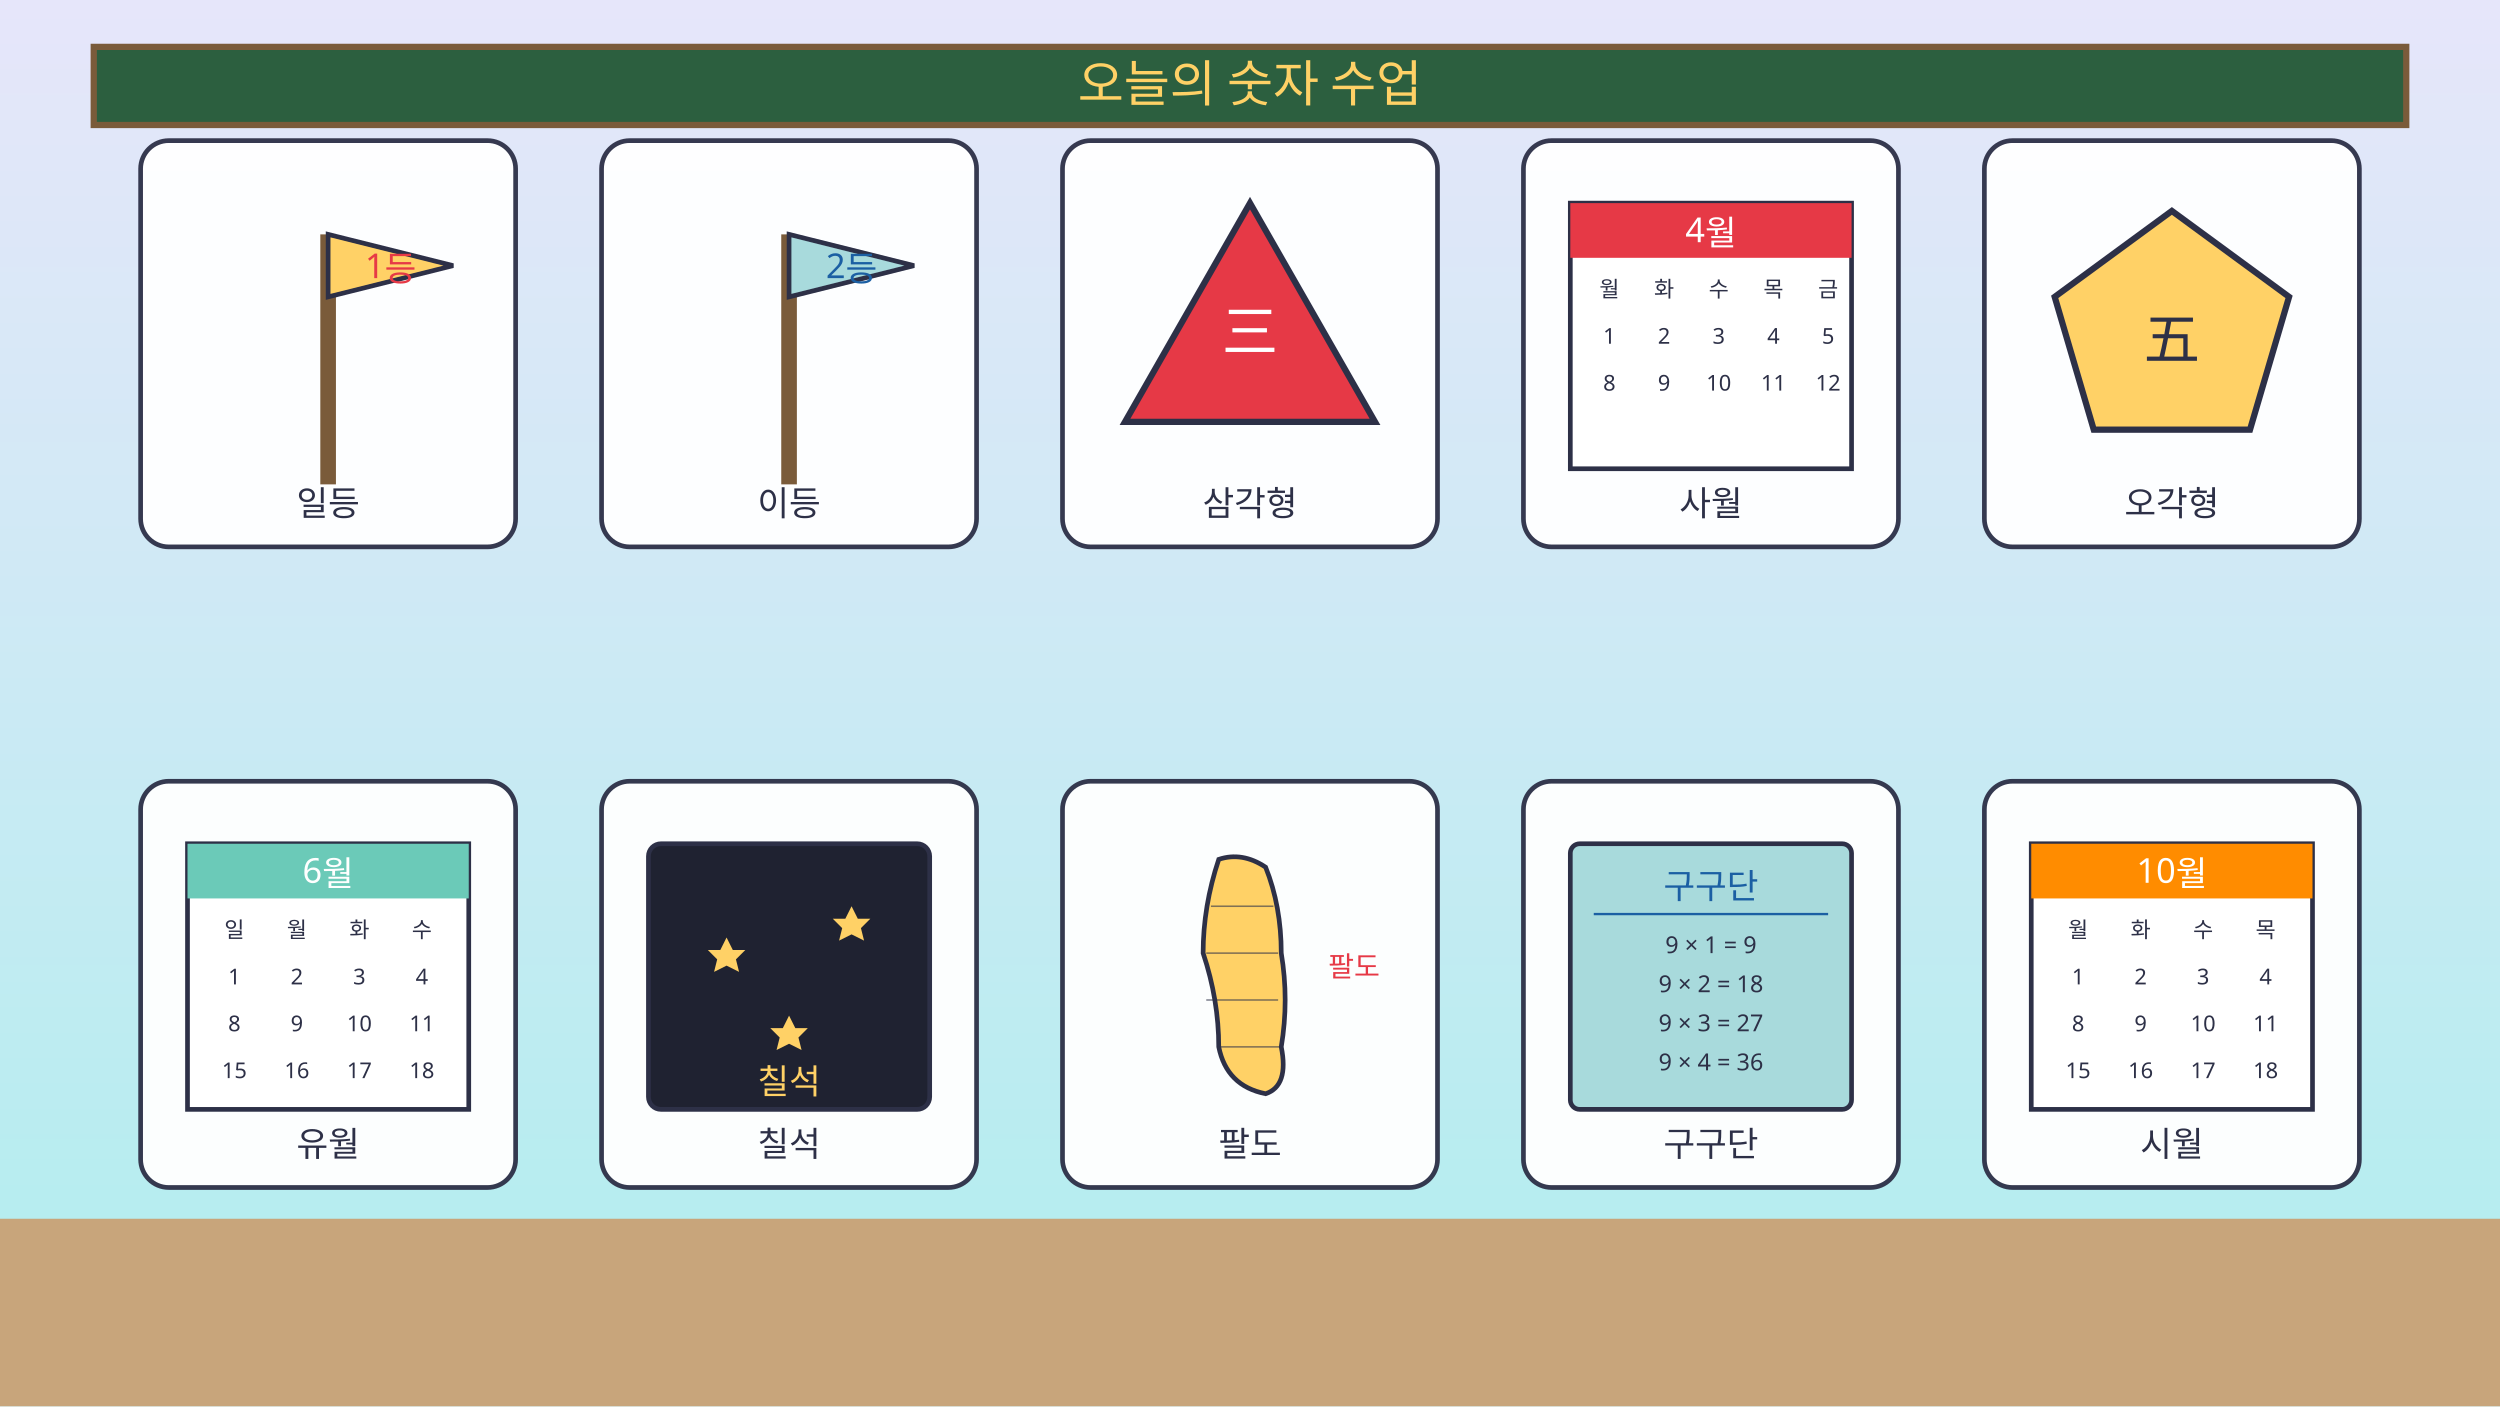
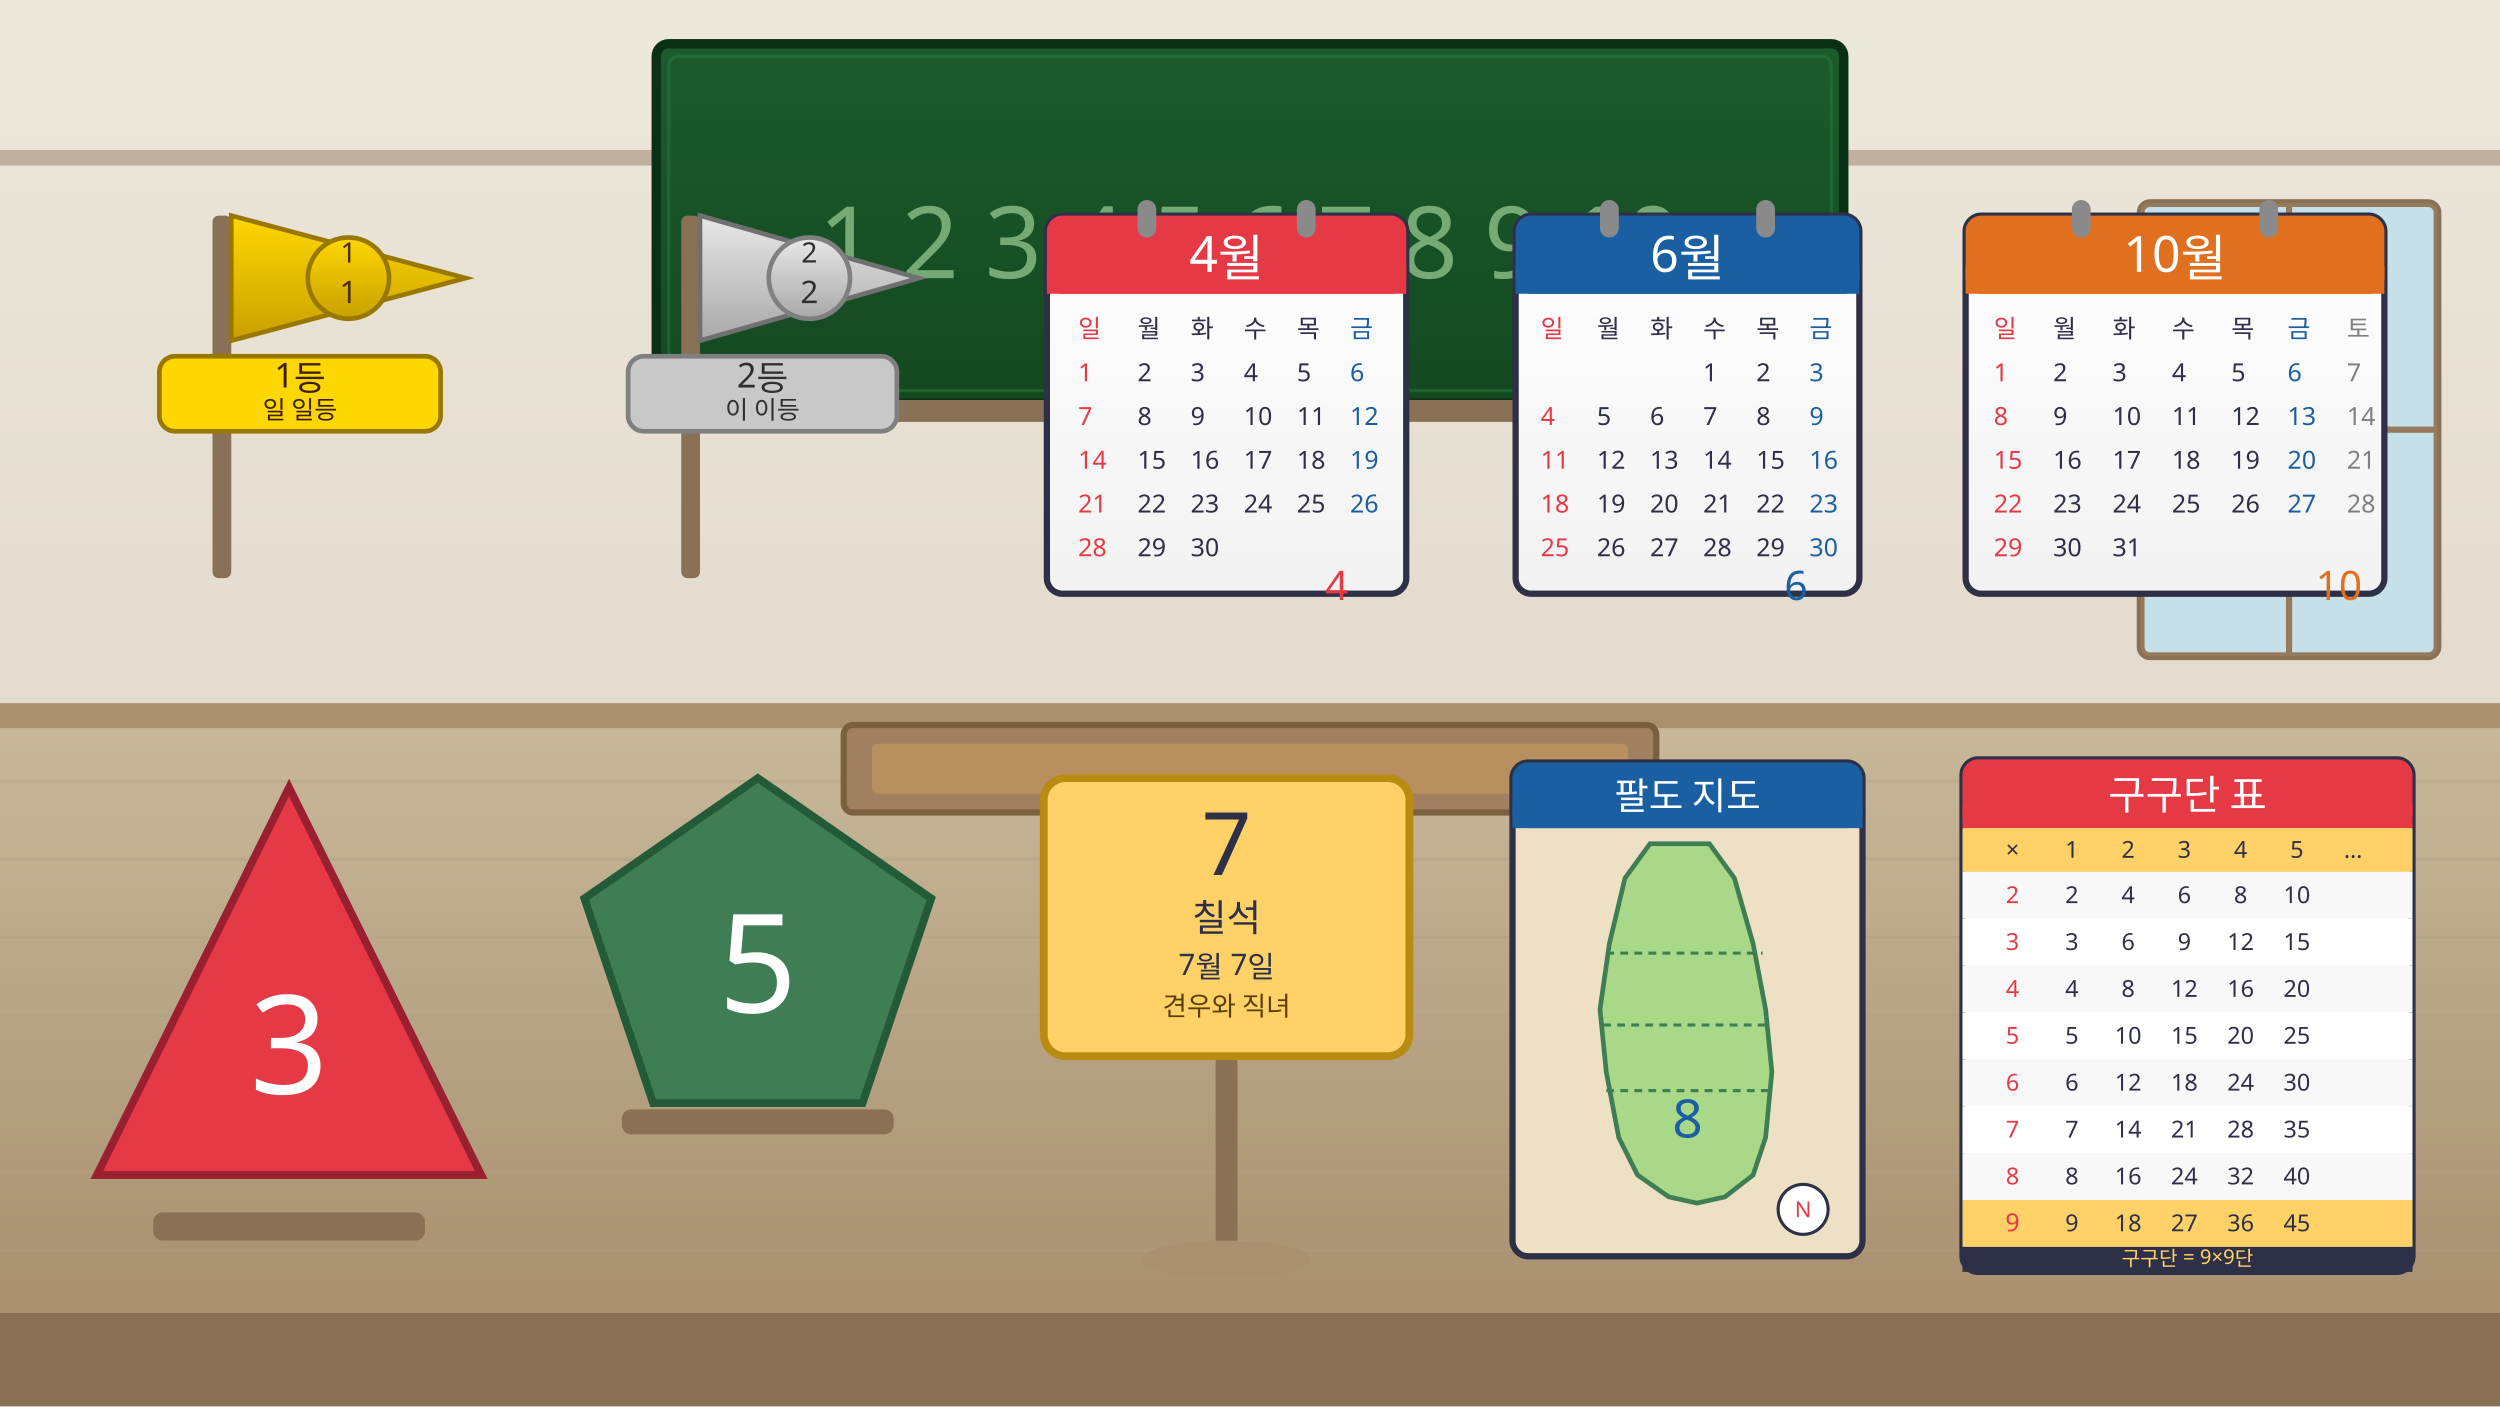
<svg xmlns="http://www.w3.org/2000/svg" viewBox="0 0 1600 900" preserveAspectRatio="xMidYMid meet" aria-label="숫자 사건 일러스트">
  <defs>
-     <linearGradient id="nc-wall" x1="0" y1="0" x2="0" y2="1">
-       <stop offset="0" stop-color="#E6E6FA" />
-       <stop offset="1" stop-color="#AFEEEE" />
+     <linearGradient id="nu-wall" x1="0" y1="0" x2="0" y2="1">
+       <stop offset="0" stop-color="#EDE8DC" />
+       <stop offset="1" stop-color="#D8CEBE" />
+     </linearGradient>
+     <linearGradient id="nu-board" x1="0" y1="0" x2="0" y2="1">
+       <stop offset="0" stop-color="#1B5C2C" />
+       <stop offset="1" stop-color="#144820" />
+     </linearGradient>
+     <linearGradient id="nu-floor" x1="0" y1="0" x2="0" y2="1">
+       <stop offset="0" stop-color="#C8B99A" />
+       <stop offset="1" stop-color="#A89070" />
+     </linearGradient>
+     <linearGradient id="nu-gold" x1="0" y1="0" x2="0" y2="1">
+       <stop offset="0" stop-color="#FFD700" />
+       <stop offset="1" stop-color="#C8A000" />
+     </linearGradient>
+     <linearGradient id="nu-silver" x1="0" y1="0" x2="0" y2="1">
+       <stop offset="0" stop-color="#E8E8E8" />
+       <stop offset="1" stop-color="#A8A8A8" />
+     </linearGradient>
+     <linearGradient id="nu-cal" x1="0" y1="0" x2="0" y2="1">
+       <stop offset="0" stop-color="#FFFFFF" />
+       <stop offset="1" stop-color="#F2F2F2" />
    </linearGradient>
  </defs>
-   <rect x="0" y="0" width="1600" height="900" fill="url(#nc-wall)" />
-   <rect x="0" y="780" width="1600" height="120" fill="#C8A57B" />
-   <rect x="60" y="30" width="1480" height="50" fill="#2c5f3f" stroke="#7a5b3a" stroke-width="4" />
-   <text x="800" y="65" text-anchor="middle" font-family="'Jua', sans-serif" font-size="32" fill="#FFD166">오늘의 숫자 수업</text>
-   <g transform="translate(90,90)">
-     <rect x="0" y="0" width="240" height="260" rx="18" fill="#fff" opacity="0.95" stroke="#2D3047" stroke-width="3" />
-     <rect x="115" y="60" width="10" height="160" fill="#7a5b3a" />
-     <polygon points="120,60 200,80 120,100" fill="#FFD166" stroke="#2D3047" stroke-width="3" />
-     <text x="160" y="88" text-anchor="middle" font-family="'Jua', sans-serif" font-size="22" fill="#E63946">1등</text>
-     <text x="120" y="240" text-anchor="middle" font-family="'Gowun Dodum', sans-serif" font-size="22" fill="#2D3047">일등</text>
-   </g>
-   <g transform="translate(385,90)">
-     <rect x="0" y="0" width="240" height="260" rx="18" fill="#fff" opacity="0.95" stroke="#2D3047" stroke-width="3" />
-     <rect x="115" y="60" width="10" height="160" fill="#7a5b3a" />
-     <polygon points="120,60 200,80 120,100" fill="#A8DADC" stroke="#2D3047" stroke-width="3" />
-     <text x="160" y="88" text-anchor="middle" font-family="'Jua', sans-serif" font-size="22" fill="#1B5FA3">2등</text>
-     <text x="120" y="240" text-anchor="middle" font-family="'Gowun Dodum', sans-serif" font-size="22" fill="#2D3047">이등</text>
-   </g>
-   <g transform="translate(680,90)">
-     <rect x="0" y="0" width="240" height="260" rx="18" fill="#fff" opacity="0.95" stroke="#2D3047" stroke-width="3" />
-     <polygon points="120,40 200,180 40,180" fill="#E63946" stroke="#2D3047" stroke-width="4" />
-     <text x="120" y="135" text-anchor="middle" font-family="'Jua', sans-serif" font-size="36" fill="#fff">三</text>
-     <text x="120" y="240" text-anchor="middle" font-family="'Gowun Dodum', sans-serif" font-size="22" fill="#2D3047">삼각형</text>
-   </g>
-   <g transform="translate(975,90)">
-     <rect x="0" y="0" width="240" height="260" rx="18" fill="#fff" opacity="0.95" stroke="#2D3047" stroke-width="3" />
-     <rect x="30" y="40" width="180" height="170" fill="#fff" stroke="#2D3047" stroke-width="3" />
-     <rect x="30" y="40" width="180" height="35" fill="#E63946" />
-     <text x="120" y="65" text-anchor="middle" font-family="'Jua', sans-serif" font-size="22" fill="#fff">4월</text>
-     <g font-family="'Gowun Dodum', sans-serif" font-size="14" fill="#2D3047" text-anchor="middle">
-       <text x="55" y="100">월</text>
-       <text x="90" y="100">화</text>
-       <text x="125" y="100">수</text>
-       <text x="160" y="100">목</text>
-       <text x="195" y="100">금</text>
-       <text x="55" y="130">1</text>
-       <text x="90" y="130">2</text>
-       <text x="125" y="130">3</text>
-       <text x="160" y="130">4</text>
-       <text x="195" y="130">5</text>
-       <text x="55" y="160">8</text>
-       <text x="90" y="160">9</text>
-       <text x="125" y="160">10</text>
-       <text x="160" y="160">11</text>
-       <text x="195" y="160">12</text>
-     </g>
-     <text x="120" y="240" text-anchor="middle" font-family="'Gowun Dodum', sans-serif" font-size="22" fill="#2D3047">사월</text>
-   </g>
-   <g transform="translate(1270,90)">
-     <rect x="0" y="0" width="240" height="260" rx="18" fill="#fff" opacity="0.95" stroke="#2D3047" stroke-width="3" />
-     <polygon points="120,45 195,100 170,185 70,185 45,100" fill="#FFD166" stroke="#2D3047" stroke-width="4" />
-     <text x="120" y="140" text-anchor="middle" font-family="'Jua', sans-serif" font-size="36" fill="#2D3047">五</text>
-     <text x="120" y="240" text-anchor="middle" font-family="'Gowun Dodum', sans-serif" font-size="22" fill="#2D3047">오각형</text>
-   </g>
-   <g transform="translate(90,500)">
-     <rect x="0" y="0" width="240" height="260" rx="18" fill="#fff" opacity="0.95" stroke="#2D3047" stroke-width="3" />
-     <rect x="30" y="40" width="180" height="170" fill="#fff" stroke="#2D3047" stroke-width="3" />
-     <rect x="30" y="40" width="180" height="35" fill="#6BCAB8" />
-     <text x="120" y="65" text-anchor="middle" font-family="'Jua', sans-serif" font-size="22" fill="#fff">6월</text>
-     <g font-family="'Gowun Dodum', sans-serif" font-size="14" fill="#2D3047" text-anchor="middle">
-       <text x="60" y="100">일</text>
-       <text x="100" y="100">월</text>
-       <text x="140" y="100">화</text>
-       <text x="180" y="100">수</text>
-       <text x="60" y="130">1</text>
-       <text x="100" y="130">2</text>
-       <text x="140" y="130">3</text>
-       <text x="180" y="130">4</text>
-       <text x="60" y="160">8</text>
-       <text x="100" y="160">9</text>
-       <text x="140" y="160">10</text>
-       <text x="180" y="160">11</text>
-       <text x="60" y="190">15</text>
-       <text x="100" y="190">16</text>
-       <text x="140" y="190">17</text>
-       <text x="180" y="190">18</text>
-     </g>
-     <text x="120" y="240" text-anchor="middle" font-family="'Gowun Dodum', sans-serif" font-size="22" fill="#2D3047">유월</text>
-   </g>
-   <g transform="translate(385,500)">
-     <rect x="0" y="0" width="240" height="260" rx="18" fill="#fff" opacity="0.95" stroke="#2D3047" stroke-width="3" />
-     <rect x="30" y="40" width="180" height="170" rx="8" fill="#1F2231" stroke="#2D3047" stroke-width="3" />
-     <g fill="#FFD166">
-       <polygon points="80,100 84,108 92,108 86,114 88,122 80,118 72,122 74,114 68,108 76,108" />
-       <polygon points="160,80 164,88 172,88 166,94 168,102 160,98 152,102 154,94 148,88 156,88" />
-       <polygon points="120,150 124,158 132,158 126,164 128,172 120,168 112,172 114,164 108,158 116,158" />
-     </g>
-     <text x="120" y="200" text-anchor="middle" font-family="'Jua', sans-serif" font-size="22" fill="#FFD166">칠석</text>
-     <text x="120" y="240" text-anchor="middle" font-family="'Gowun Dodum', sans-serif" font-size="22" fill="#2D3047">칠석</text>
-   </g>
-   <g transform="translate(680,500)">
-     <rect x="0" y="0" width="240" height="260" rx="18" fill="#fff" opacity="0.95" stroke="#2D3047" stroke-width="3" />
-     <path d="M 100,50 Q 90,80 90,110 Q 100,140 100,170 Q 105,195 130,200 Q 145,195 140,170 Q 145,140 140,110 Q 140,80 130,55 Q 115,45 100,50 Z" fill="#FFD166" stroke="#2D3047" stroke-width="3" />
-     <g stroke="#2D3047" stroke-width="1" opacity="0.6">
-       <line x1="95" y1="80" x2="135" y2="80" />
-       <line x1="92" y1="110" x2="138" y2="110" />
-       <line x1="92" y1="140" x2="138" y2="140" />
-       <line x1="100" y1="170" x2="140" y2="170" />
-     </g>
-     <text x="170" y="125" font-family="'Jua', sans-serif" font-size="18" fill="#E63946">팔도</text>
-     <text x="120" y="240" text-anchor="middle" font-family="'Gowun Dodum', sans-serif" font-size="22" fill="#2D3047">팔도</text>
-   </g>
-   <g transform="translate(975,500)">
-     <rect x="0" y="0" width="240" height="260" rx="18" fill="#fff" opacity="0.95" stroke="#2D3047" stroke-width="3" />
-     <rect x="30" y="40" width="180" height="170" rx="6" fill="#A8DADC" stroke="#2D3047" stroke-width="3" />
-     <text x="120" y="75" text-anchor="middle" font-family="'Jua', sans-serif" font-size="22" fill="#1B5FA3">구구단</text>
-     <line x1="45" y1="85" x2="195" y2="85" stroke="#1B5FA3" stroke-width="1.5" />
-     <g font-family="'Gowun Dodum', sans-serif" font-size="15" fill="#2D3047" text-anchor="middle">
-       <text x="120" y="110">9 × 1 = 9</text>
-       <text x="120" y="135">9 × 2 = 18</text>
-       <text x="120" y="160">9 × 3 = 27</text>
-       <text x="120" y="185">9 × 4 = 36</text>
-     </g>
-     <text x="120" y="240" text-anchor="middle" font-family="'Gowun Dodum', sans-serif" font-size="22" fill="#2D3047">구구단</text>
-   </g>
-   <g transform="translate(1270,500)">
-     <rect x="0" y="0" width="240" height="260" rx="18" fill="#fff" opacity="0.95" stroke="#2D3047" stroke-width="3" />
-     <rect x="30" y="40" width="180" height="170" fill="#fff" stroke="#2D3047" stroke-width="3" />
-     <rect x="30" y="40" width="180" height="35" fill="#FF8C00" />
-     <text x="120" y="65" text-anchor="middle" font-family="'Jua', sans-serif" font-size="22" fill="#fff">10월</text>
-     <g font-family="'Gowun Dodum', sans-serif" font-size="14" fill="#2D3047" text-anchor="middle">
-       <text x="60" y="100">월</text>
-       <text x="100" y="100">화</text>
-       <text x="140" y="100">수</text>
-       <text x="180" y="100">목</text>
-       <text x="60" y="130">1</text>
-       <text x="100" y="130">2</text>
-       <text x="140" y="130">3</text>
-       <text x="180" y="130">4</text>
-       <text x="60" y="160">8</text>
-       <text x="100" y="160">9</text>
-       <text x="140" y="160">10</text>
-       <text x="180" y="160">11</text>
-       <text x="60" y="190">15</text>
-       <text x="100" y="190">16</text>
-       <text x="140" y="190">17</text>
-       <text x="180" y="190">18</text>
-     </g>
-     <text x="120" y="240" text-anchor="middle" font-family="'Gowun Dodum', sans-serif" font-size="22" fill="#2D3047">시월</text>
+   <rect x="0" y="0" width="1600" height="900" fill="url(#nu-wall)" />
+   <rect x="0" y="96" width="1600" height="10" fill="#BFB0A0" />
+   <rect x="420" y="28" width="760" height="230" rx="8" fill="url(#nu-board)" stroke="#0A3015" stroke-width="6" />
+   <rect x="428" y="36" width="744" height="214" rx="6" fill="none" stroke="#2A7A40" stroke-width="2" opacity="0.5" />
+   <text x="800" y="178" text-anchor="middle" font-family="'Jua', sans-serif" font-size="64" fill="#A8D8A0" opacity="0.65">1 2 3 4 5 6 7 8 9 10</text>
+   <rect x="420" y="256" width="760" height="14" rx="4" fill="#8A7055" />
+   <rect x="1370" y="130" width="190" height="290" rx="6" fill="#BFE0F2" stroke="#8A7055" stroke-width="5" />
+   <line x1="1465" y1="130" x2="1465" y2="420" stroke="#8A7055" stroke-width="4" />
+   <line x1="1370" y1="275" x2="1560" y2="275" stroke="#8A7055" stroke-width="4" />
+   <rect x="1370" y="130" width="190" height="290" rx="6" fill="#FFE08A" opacity="0.10" />
+   <rect x="0" y="458" width="1600" height="382" fill="url(#nu-floor)" />
+   <rect x="0" y="450" width="1600" height="16" fill="#A89070" />
+   <g stroke="#B0A080" stroke-width="2" opacity="0.45">
+     <line x1="0" y1="500" x2="1600" y2="500" />
+     <line x1="0" y1="550" x2="1600" y2="550" />
+     <line x1="0" y1="600" x2="1600" y2="600" />
+     <line x1="0" y1="650" x2="1600" y2="650" />
+     <line x1="0" y1="700" x2="1600" y2="700" />
+     <line x1="0" y1="750" x2="1600" y2="750" />
+     <line x1="0" y1="800" x2="1600" y2="800" />
+   </g>
+   <rect x="0" y="840" width="1600" height="60" fill="#8A7055" />
+   <rect x="540" y="464" width="520" height="56" rx="6" fill="#A08060" stroke="#7A6040" stroke-width="4" />
+   <rect x="558" y="476" width="484" height="32" rx="4" fill="#B89060" />
+   <g data-hit="0" transform="translate(50,120)">
+     <rect class="hit-pad" x="0" y="0" width="270" height="270" fill="transparent" />
+     <rect x="86" y="18" width="12" height="232" rx="4" fill="#8A7055" />
+     <polygon points="98,18 248,58 98,98" fill="url(#nu-gold)" stroke="#9A7800" stroke-width="3" />
+     <circle cx="173" cy="58" r="26" fill="url(#nu-gold)" stroke="#9A7800" stroke-width="3" />
+     <text x="173" y="48" text-anchor="middle" font-family="'Jua', sans-serif" font-size="18" fill="#4A3000">1</text>
+     <text x="173" y="74" text-anchor="middle" font-family="'Jua', sans-serif" font-size="20" fill="#4A3000">1</text>
+     <rect x="52" y="108" width="180" height="48" rx="10" fill="#FFD700" stroke="#9A7800" stroke-width="3" />
+     <text x="142" y="128" text-anchor="middle" font-family="'Jua', sans-serif" font-size="22" fill="#3A2000">1등</text>
+     <text x="142" y="148" text-anchor="middle" font-family="'Gowun Dodum', sans-serif" font-size="16" fill="#3A2000">일 일등</text>
+   </g>
+   <g data-hit="1" transform="translate(360,120)">
+     <rect class="hit-pad" x="0" y="0" width="250" height="270" fill="transparent" />
+     <rect x="76" y="18" width="12" height="232" rx="4" fill="#8A7055" />
+     <polygon points="88,18 228,58 88,98" fill="url(#nu-silver)" stroke="#707070" stroke-width="3" />
+     <circle cx="158" cy="58" r="26" fill="url(#nu-silver)" stroke="#808080" stroke-width="3" />
+     <text x="158" y="48" text-anchor="middle" font-family="'Jua', sans-serif" font-size="18" fill="#303030">2</text>
+     <text x="158" y="74" text-anchor="middle" font-family="'Jua', sans-serif" font-size="20" fill="#303030">2</text>
+     <rect x="42" y="108" width="172" height="48" rx="10" fill="#C8C8C8" stroke="#808080" stroke-width="3" />
+     <text x="128" y="128" text-anchor="middle" font-family="'Jua', sans-serif" font-size="22" fill="#303030">2등</text>
+     <text x="128" y="148" text-anchor="middle" font-family="'Gowun Dodum', sans-serif" font-size="16" fill="#303030">이 이등</text>
+   </g>
+   <g data-hit="3" transform="translate(660,120)">
+     <rect class="hit-pad" x="0" y="0" width="250" height="270" fill="transparent" />
+     <rect x="10" y="18" width="230" height="242" rx="10" fill="url(#nu-cal)" stroke="#2D3047" stroke-width="4" />
+     <rect x="10" y="18" width="230" height="50" rx="10" fill="#E63946" />
+     <rect x="10" y="50" width="230" height="18" fill="#E63946" />
+     <text x="125" y="54" text-anchor="middle" font-family="'Jua', sans-serif" font-size="32" fill="#ffffff">4월</text>
+     <rect x="68" y="8" width="12" height="24" rx="6" fill="#8A8A8A" />
+     <rect x="170" y="8" width="12" height="24" rx="6" fill="#8A8A8A" />
+     <text x="30" y="96" font-family="'Gowun Dodum', sans-serif" font-size="16" fill="#E63946">일</text>
+     <text x="68" y="96" font-family="'Gowun Dodum', sans-serif" font-size="16" fill="#2D3047">월</text>
+     <text x="102" y="96" font-family="'Gowun Dodum', sans-serif" font-size="16" fill="#2D3047">화</text>
+     <text x="136" y="96" font-family="'Gowun Dodum', sans-serif" font-size="16" fill="#2D3047">수</text>
+     <text x="170" y="96" font-family="'Gowun Dodum', sans-serif" font-size="16" fill="#2D3047">목</text>
+     <text x="204" y="96" font-family="'Gowun Dodum', sans-serif" font-size="16" fill="#1B5FA3">금</text>
+     <text x="30" y="124" font-family="'Gowun Dodum', sans-serif" font-size="16" fill="#E63946">1</text>
+     <text x="68" y="124" font-family="'Gowun Dodum', sans-serif" font-size="16" fill="#2D3047">2</text>
+     <text x="102" y="124" font-family="'Gowun Dodum', sans-serif" font-size="16" fill="#2D3047">3</text>
+     <text x="136" y="124" font-family="'Gowun Dodum', sans-serif" font-size="16" fill="#2D3047">4</text>
+     <text x="170" y="124" font-family="'Gowun Dodum', sans-serif" font-size="16" fill="#2D3047">5</text>
+     <text x="204" y="124" font-family="'Gowun Dodum', sans-serif" font-size="16" fill="#1B5FA3">6</text>
+     <text x="30" y="152" font-family="'Gowun Dodum', sans-serif" font-size="16" fill="#E63946">7</text>
+     <text x="68" y="152" font-family="'Gowun Dodum', sans-serif" font-size="16" fill="#2D3047">8</text>
+     <text x="102" y="152" font-family="'Gowun Dodum', sans-serif" font-size="16" fill="#2D3047">9</text>
+     <text x="136" y="152" font-family="'Gowun Dodum', sans-serif" font-size="16" fill="#2D3047">10</text>
+     <text x="170" y="152" font-family="'Gowun Dodum', sans-serif" font-size="16" fill="#2D3047">11</text>
+     <text x="204" y="152" font-family="'Gowun Dodum', sans-serif" font-size="16" fill="#1B5FA3">12</text>
+     <text x="30" y="180" font-family="'Gowun Dodum', sans-serif" font-size="16" fill="#E63946">14</text>
+     <text x="68" y="180" font-family="'Gowun Dodum', sans-serif" font-size="16" fill="#2D3047">15</text>
+     <text x="102" y="180" font-family="'Gowun Dodum', sans-serif" font-size="16" fill="#2D3047">16</text>
+     <text x="136" y="180" font-family="'Gowun Dodum', sans-serif" font-size="16" fill="#2D3047">17</text>
+     <text x="170" y="180" font-family="'Gowun Dodum', sans-serif" font-size="16" fill="#2D3047">18</text>
+     <text x="204" y="180" font-family="'Gowun Dodum', sans-serif" font-size="16" fill="#1B5FA3">19</text>
+     <text x="30" y="208" font-family="'Gowun Dodum', sans-serif" font-size="16" fill="#E63946">21</text>
+     <text x="68" y="208" font-family="'Gowun Dodum', sans-serif" font-size="16" fill="#2D3047">22</text>
+     <text x="102" y="208" font-family="'Gowun Dodum', sans-serif" font-size="16" fill="#2D3047">23</text>
+     <text x="136" y="208" font-family="'Gowun Dodum', sans-serif" font-size="16" fill="#2D3047">24</text>
+     <text x="170" y="208" font-family="'Gowun Dodum', sans-serif" font-size="16" fill="#2D3047">25</text>
+     <text x="204" y="208" font-family="'Gowun Dodum', sans-serif" font-size="16" fill="#1B5FA3">26</text>
+     <text x="30" y="236" font-family="'Gowun Dodum', sans-serif" font-size="16" fill="#E63946">28</text>
+     <text x="68" y="236" font-family="'Gowun Dodum', sans-serif" font-size="16" fill="#2D3047">29</text>
+     <text x="102" y="236" font-family="'Gowun Dodum', sans-serif" font-size="16" fill="#2D3047">30</text>
+     <text x="188" y="264" font-family="'Jua', sans-serif" font-size="26" fill="#E63946">4</text>
+   </g>
+   <g data-hit="5" transform="translate(960,120)">
+     <rect class="hit-pad" x="0" y="0" width="240" height="270" fill="transparent" />
+     <rect x="10" y="18" width="220" height="242" rx="10" fill="url(#nu-cal)" stroke="#2D3047" stroke-width="4" />
+     <rect x="10" y="18" width="220" height="50" rx="10" fill="#1B5FA3" />
+     <rect x="10" y="50" width="220" height="18" fill="#1B5FA3" />
+     <text x="120" y="54" text-anchor="middle" font-family="'Jua', sans-serif" font-size="32" fill="#ffffff">6월</text>
+     <rect x="64" y="8" width="12" height="24" rx="6" fill="#8A8A8A" />
+     <rect x="164" y="8" width="12" height="24" rx="6" fill="#8A8A8A" />
+     <text x="26" y="96" font-family="'Gowun Dodum', sans-serif" font-size="16" fill="#E63946">일</text>
+     <text x="62" y="96" font-family="'Gowun Dodum', sans-serif" font-size="16" fill="#2D3047">월</text>
+     <text x="96" y="96" font-family="'Gowun Dodum', sans-serif" font-size="16" fill="#2D3047">화</text>
+     <text x="130" y="96" font-family="'Gowun Dodum', sans-serif" font-size="16" fill="#2D3047">수</text>
+     <text x="164" y="96" font-family="'Gowun Dodum', sans-serif" font-size="16" fill="#2D3047">목</text>
+     <text x="198" y="96" font-family="'Gowun Dodum', sans-serif" font-size="16" fill="#1B5FA3">금</text>
+     <text x="130" y="124" font-family="'Gowun Dodum', sans-serif" font-size="16" fill="#2D3047">1</text>
+     <text x="164" y="124" font-family="'Gowun Dodum', sans-serif" font-size="16" fill="#2D3047">2</text>
+     <text x="198" y="124" font-family="'Gowun Dodum', sans-serif" font-size="16" fill="#1B5FA3">3</text>
+     <text x="26" y="152" font-family="'Gowun Dodum', sans-serif" font-size="16" fill="#E63946">4</text>
+     <text x="62" y="152" font-family="'Gowun Dodum', sans-serif" font-size="16" fill="#2D3047">5</text>
+     <text x="96" y="152" font-family="'Gowun Dodum', sans-serif" font-size="16" fill="#2D3047">6</text>
+     <text x="130" y="152" font-family="'Gowun Dodum', sans-serif" font-size="16" fill="#2D3047">7</text>
+     <text x="164" y="152" font-family="'Gowun Dodum', sans-serif" font-size="16" fill="#2D3047">8</text>
+     <text x="198" y="152" font-family="'Gowun Dodum', sans-serif" font-size="16" fill="#1B5FA3">9</text>
+     <text x="26" y="180" font-family="'Gowun Dodum', sans-serif" font-size="16" fill="#E63946">11</text>
+     <text x="62" y="180" font-family="'Gowun Dodum', sans-serif" font-size="16" fill="#2D3047">12</text>
+     <text x="96" y="180" font-family="'Gowun Dodum', sans-serif" font-size="16" fill="#2D3047">13</text>
+     <text x="130" y="180" font-family="'Gowun Dodum', sans-serif" font-size="16" fill="#2D3047">14</text>
+     <text x="164" y="180" font-family="'Gowun Dodum', sans-serif" font-size="16" fill="#2D3047">15</text>
+     <text x="198" y="180" font-family="'Gowun Dodum', sans-serif" font-size="16" fill="#1B5FA3">16</text>
+     <text x="26" y="208" font-family="'Gowun Dodum', sans-serif" font-size="16" fill="#E63946">18</text>
+     <text x="62" y="208" font-family="'Gowun Dodum', sans-serif" font-size="16" fill="#2D3047">19</text>
+     <text x="96" y="208" font-family="'Gowun Dodum', sans-serif" font-size="16" fill="#2D3047">20</text>
+     <text x="130" y="208" font-family="'Gowun Dodum', sans-serif" font-size="16" fill="#2D3047">21</text>
+     <text x="164" y="208" font-family="'Gowun Dodum', sans-serif" font-size="16" fill="#2D3047">22</text>
+     <text x="198" y="208" font-family="'Gowun Dodum', sans-serif" font-size="16" fill="#1B5FA3">23</text>
+     <text x="26" y="236" font-family="'Gowun Dodum', sans-serif" font-size="16" fill="#E63946">25</text>
+     <text x="62" y="236" font-family="'Gowun Dodum', sans-serif" font-size="16" fill="#2D3047">26</text>
+     <text x="96" y="236" font-family="'Gowun Dodum', sans-serif" font-size="16" fill="#2D3047">27</text>
+     <text x="130" y="236" font-family="'Gowun Dodum', sans-serif" font-size="16" fill="#2D3047">28</text>
+     <text x="164" y="236" font-family="'Gowun Dodum', sans-serif" font-size="16" fill="#2D3047">29</text>
+     <text x="198" y="236" font-family="'Gowun Dodum', sans-serif" font-size="16" fill="#1B5FA3">30</text>
+     <text x="182" y="264" font-family="'Jua', sans-serif" font-size="26" fill="#1B5FA3">6</text>
+   </g>
+   <g data-hit="9" transform="translate(1250,120)">
+     <rect class="hit-pad" x="0" y="0" width="300" height="270" fill="transparent" />
+     <rect x="8" y="18" width="268" height="242" rx="10" fill="url(#nu-cal)" stroke="#2D3047" stroke-width="4" />
+     <rect x="8" y="18" width="268" height="50" rx="10" fill="#E07020" />
+     <rect x="8" y="50" width="268" height="18" fill="#E07020" />
+     <text x="142" y="54" text-anchor="middle" font-family="'Jua', sans-serif" font-size="32" fill="#ffffff">10월</text>
+     <rect x="76" y="8" width="12" height="24" rx="6" fill="#8A8A8A" />
+     <rect x="196" y="8" width="12" height="24" rx="6" fill="#8A8A8A" />
+     <text x="26" y="96" font-family="'Gowun Dodum', sans-serif" font-size="16" fill="#E63946">일</text>
+     <text x="64" y="96" font-family="'Gowun Dodum', sans-serif" font-size="16" fill="#2D3047">월</text>
+     <text x="102" y="96" font-family="'Gowun Dodum', sans-serif" font-size="16" fill="#2D3047">화</text>
+     <text x="140" y="96" font-family="'Gowun Dodum', sans-serif" font-size="16" fill="#2D3047">수</text>
+     <text x="178" y="96" font-family="'Gowun Dodum', sans-serif" font-size="16" fill="#2D3047">목</text>
+     <text x="214" y="96" font-family="'Gowun Dodum', sans-serif" font-size="16" fill="#1B5FA3">금</text>
+     <text x="252" y="96" font-family="'Gowun Dodum', sans-serif" font-size="16" fill="#808080">토</text>
+     <text x="26" y="124" font-family="'Gowun Dodum', sans-serif" font-size="16" fill="#E63946">1</text>
+     <text x="64" y="124" font-family="'Gowun Dodum', sans-serif" font-size="16" fill="#2D3047">2</text>
+     <text x="102" y="124" font-family="'Gowun Dodum', sans-serif" font-size="16" fill="#2D3047">3</text>
+     <text x="140" y="124" font-family="'Gowun Dodum', sans-serif" font-size="16" fill="#2D3047">4</text>
+     <text x="178" y="124" font-family="'Gowun Dodum', sans-serif" font-size="16" fill="#2D3047">5</text>
+     <text x="214" y="124" font-family="'Gowun Dodum', sans-serif" font-size="16" fill="#1B5FA3">6</text>
+     <text x="252" y="124" font-family="'Gowun Dodum', sans-serif" font-size="16" fill="#808080">7</text>
+     <text x="26" y="152" font-family="'Gowun Dodum', sans-serif" font-size="16" fill="#E63946">8</text>
+     <text x="64" y="152" font-family="'Gowun Dodum', sans-serif" font-size="16" fill="#2D3047">9</text>
+     <text x="102" y="152" font-family="'Gowun Dodum', sans-serif" font-size="16" fill="#2D3047">10</text>
+     <text x="140" y="152" font-family="'Gowun Dodum', sans-serif" font-size="16" fill="#2D3047">11</text>
+     <text x="178" y="152" font-family="'Gowun Dodum', sans-serif" font-size="16" fill="#2D3047">12</text>
+     <text x="214" y="152" font-family="'Gowun Dodum', sans-serif" font-size="16" fill="#1B5FA3">13</text>
+     <text x="252" y="152" font-family="'Gowun Dodum', sans-serif" font-size="16" fill="#808080">14</text>
+     <text x="26" y="180" font-family="'Gowun Dodum', sans-serif" font-size="16" fill="#E63946">15</text>
+     <text x="64" y="180" font-family="'Gowun Dodum', sans-serif" font-size="16" fill="#2D3047">16</text>
+     <text x="102" y="180" font-family="'Gowun Dodum', sans-serif" font-size="16" fill="#2D3047">17</text>
+     <text x="140" y="180" font-family="'Gowun Dodum', sans-serif" font-size="16" fill="#2D3047">18</text>
+     <text x="178" y="180" font-family="'Gowun Dodum', sans-serif" font-size="16" fill="#2D3047">19</text>
+     <text x="214" y="180" font-family="'Gowun Dodum', sans-serif" font-size="16" fill="#1B5FA3">20</text>
+     <text x="252" y="180" font-family="'Gowun Dodum', sans-serif" font-size="16" fill="#808080">21</text>
+     <text x="26" y="208" font-family="'Gowun Dodum', sans-serif" font-size="16" fill="#E63946">22</text>
+     <text x="64" y="208" font-family="'Gowun Dodum', sans-serif" font-size="16" fill="#2D3047">23</text>
+     <text x="102" y="208" font-family="'Gowun Dodum', sans-serif" font-size="16" fill="#2D3047">24</text>
+     <text x="140" y="208" font-family="'Gowun Dodum', sans-serif" font-size="16" fill="#2D3047">25</text>
+     <text x="178" y="208" font-family="'Gowun Dodum', sans-serif" font-size="16" fill="#2D3047">26</text>
+     <text x="214" y="208" font-family="'Gowun Dodum', sans-serif" font-size="16" fill="#1B5FA3">27</text>
+     <text x="252" y="208" font-family="'Gowun Dodum', sans-serif" font-size="16" fill="#808080">28</text>
+     <text x="26" y="236" font-family="'Gowun Dodum', sans-serif" font-size="16" fill="#E63946">29</text>
+     <text x="64" y="236" font-family="'Gowun Dodum', sans-serif" font-size="16" fill="#2D3047">30</text>
+     <text x="102" y="236" font-family="'Gowun Dodum', sans-serif" font-size="16" fill="#2D3047">31</text>
+     <text x="232" y="264" font-family="'Jua', sans-serif" font-size="26" fill="#E07020">10</text>
+   </g>
+   <g data-hit="2" transform="translate(50,480)">
+     <rect class="hit-pad" x="0" y="0" width="270" height="340" fill="transparent" />
+     <rect x="48" y="296" width="174" height="18" rx="6" fill="#8A7055" />
+     <polygon points="135,24 258,272 12,272" fill="#E63946" stroke="#9A2030" stroke-width="5" />
+     <text x="135" y="220" text-anchor="middle" font-family="'Jua', sans-serif" font-size="88" fill="#ffffff">3</text>
+   </g>
+   <g data-hit="4" transform="translate(360,480)">
+     <rect class="hit-pad" x="0" y="0" width="250" height="340" fill="transparent" />
+     <polygon points="125,18 236,95 192,226 58,226 14,95" fill="#3F7D54" stroke="#235A38" stroke-width="5" />
+     <text x="125" y="168" text-anchor="middle" font-family="'Jua', sans-serif" font-size="88" fill="#ffffff">5</text>
+     <rect x="38" y="230" width="174" height="16" rx="6" fill="#8A7055" />
+   </g>
+   <g data-hit="6" transform="translate(660,480)">
+     <rect class="hit-pad" x="0" y="0" width="250" height="340" fill="transparent" />
+     <rect x="118" y="196" width="14" height="128" rx="4" fill="#8A7055" />
+     <rect x="8" y="18" width="234" height="178" rx="14" fill="#FFD166" stroke="#B98B12" stroke-width="5" />
+     <text x="125" y="80" text-anchor="middle" font-family="'Jua', sans-serif" font-size="56" fill="#2D3047">7</text>
+     <text x="125" y="116" text-anchor="middle" font-family="'Jua', sans-serif" font-size="24" fill="#2D3047">칠석</text>
+     <text x="125" y="144" text-anchor="middle" font-family="'Gowun Dodum', sans-serif" font-size="19" fill="#2D3047">7월 7일</text>
+     <text x="125" y="170" text-anchor="middle" font-family="'Gowun Dodum', sans-serif" font-size="17" fill="#5A4000">견우와 직녀</text>
+     <ellipse cx="125" cy="326" rx="54" ry="12" fill="#A89070" />
+   </g>
+   <g data-hit="7" transform="translate(960,480)">
+     <rect class="hit-pad" x="0" y="0" width="240" height="340" fill="transparent" />
+     <rect x="8" y="8" width="224" height="316" rx="10" fill="#EDE0C4" stroke="#2D3047" stroke-width="4" />
+     <rect x="8" y="8" width="224" height="42" rx="10" fill="#1B5FA3" />
+     <rect x="8" y="36" width="224" height="14" fill="#1B5FA3" />
+     <text x="120" y="38" text-anchor="middle" font-family="'Jua', sans-serif" font-size="24" fill="#ffffff">팔도 지도</text>
+     <path d="M 96,60 L 80,82 L 70,124 L 64,166 L 68,206 L 76,248 L 88,272 L 108,286 L 126,290 L 144,286 L 162,272 L 170,248 L 174,206 L 170,166 L 162,124 L 150,82 L 134,60 Z" fill="#A8D888" stroke="#3F7D54" stroke-width="3" />
+     <line x1="68" y1="130" x2="168" y2="130" stroke="#3F7D54" stroke-width="2" stroke-dasharray="5,4" />
+     <line x1="66" y1="176" x2="170" y2="176" stroke="#3F7D54" stroke-width="2" stroke-dasharray="5,4" />
+     <line x1="68" y1="218" x2="172" y2="218" stroke="#3F7D54" stroke-width="2" stroke-dasharray="5,4" />
+     <text x="120" y="248" text-anchor="middle" font-family="'Jua', sans-serif" font-size="34" fill="#1B5FA3">8</text>
+     <circle cx="194" cy="294" r="16" fill="#ffffff" stroke="#2D3047" stroke-width="2" />
+     <text x="194" y="299" text-anchor="middle" font-family="'Jua', sans-serif" font-size="14" fill="#E63946">N</text>
+   </g>
+   <g data-hit="8" transform="translate(1250,480)">
+     <rect class="hit-pad" x="0" y="0" width="300" height="340" fill="transparent" />
+     <rect x="6" y="6" width="288" height="328" rx="10" fill="#FFFFFF" stroke="#2D3047" stroke-width="4" />
+     <rect x="6" y="6" width="288" height="44" rx="10" fill="#E63946" />
+     <rect x="6" y="36" width="288" height="14" fill="#E63946" />
+     <text x="150" y="38" text-anchor="middle" font-family="'Jua', sans-serif" font-size="26" fill="#ffffff">구구단 표</text>
+     <rect x="6" y="50" width="288" height="28" fill="#FFD166" />
+     <text x="38" y="69" text-anchor="middle" font-family="'Gowun Dodum', sans-serif" font-size="15" fill="#2D3047">×</text>
+     <text x="76" y="69" text-anchor="middle" font-family="'Gowun Dodum', sans-serif" font-size="15" fill="#2D3047">1</text>
+     <text x="112" y="69" text-anchor="middle" font-family="'Gowun Dodum', sans-serif" font-size="15" fill="#2D3047">2</text>
+     <text x="148" y="69" text-anchor="middle" font-family="'Gowun Dodum', sans-serif" font-size="15" fill="#2D3047">3</text>
+     <text x="184" y="69" text-anchor="middle" font-family="'Gowun Dodum', sans-serif" font-size="15" fill="#2D3047">4</text>
+     <text x="220" y="69" text-anchor="middle" font-family="'Gowun Dodum', sans-serif" font-size="15" fill="#2D3047">5</text>
+     <text x="256" y="69" text-anchor="middle" font-family="'Gowun Dodum', sans-serif" font-size="15" fill="#2D3047">…</text>
+     <rect x="6" y="78" width="288" height="30" fill="#F8F8F8" />
+     <text x="38" y="98" text-anchor="middle" font-family="'Gowun Dodum', sans-serif" font-size="15" fill="#E63946">2</text>
+     <text x="76" y="98" text-anchor="middle" font-family="'Gowun Dodum', sans-serif" font-size="15" fill="#2D3047">2</text>
+     <text x="112" y="98" text-anchor="middle" font-family="'Gowun Dodum', sans-serif" font-size="15" fill="#2D3047">4</text>
+     <text x="148" y="98" text-anchor="middle" font-family="'Gowun Dodum', sans-serif" font-size="15" fill="#2D3047">6</text>
+     <text x="184" y="98" text-anchor="middle" font-family="'Gowun Dodum', sans-serif" font-size="15" fill="#2D3047">8</text>
+     <text x="220" y="98" text-anchor="middle" font-family="'Gowun Dodum', sans-serif" font-size="15" fill="#2D3047">10</text>
+     <rect x="6" y="108" width="288" height="30" fill="#FFFFFF" />
+     <text x="38" y="128" text-anchor="middle" font-family="'Gowun Dodum', sans-serif" font-size="15" fill="#E63946">3</text>
+     <text x="76" y="128" text-anchor="middle" font-family="'Gowun Dodum', sans-serif" font-size="15" fill="#2D3047">3</text>
+     <text x="112" y="128" text-anchor="middle" font-family="'Gowun Dodum', sans-serif" font-size="15" fill="#2D3047">6</text>
+     <text x="148" y="128" text-anchor="middle" font-family="'Gowun Dodum', sans-serif" font-size="15" fill="#2D3047">9</text>
+     <text x="184" y="128" text-anchor="middle" font-family="'Gowun Dodum', sans-serif" font-size="15" fill="#2D3047">12</text>
+     <text x="220" y="128" text-anchor="middle" font-family="'Gowun Dodum', sans-serif" font-size="15" fill="#2D3047">15</text>
+     <rect x="6" y="138" width="288" height="30" fill="#F8F8F8" />
+     <text x="38" y="158" text-anchor="middle" font-family="'Gowun Dodum', sans-serif" font-size="15" fill="#E63946">4</text>
+     <text x="76" y="158" text-anchor="middle" font-family="'Gowun Dodum', sans-serif" font-size="15" fill="#2D3047">4</text>
+     <text x="112" y="158" text-anchor="middle" font-family="'Gowun Dodum', sans-serif" font-size="15" fill="#2D3047">8</text>
+     <text x="148" y="158" text-anchor="middle" font-family="'Gowun Dodum', sans-serif" font-size="15" fill="#2D3047">12</text>
+     <text x="184" y="158" text-anchor="middle" font-family="'Gowun Dodum', sans-serif" font-size="15" fill="#2D3047">16</text>
+     <text x="220" y="158" text-anchor="middle" font-family="'Gowun Dodum', sans-serif" font-size="15" fill="#2D3047">20</text>
+     <rect x="6" y="168" width="288" height="30" fill="#FFFFFF" />
+     <text x="38" y="188" text-anchor="middle" font-family="'Gowun Dodum', sans-serif" font-size="15" fill="#E63946">5</text>
+     <text x="76" y="188" text-anchor="middle" font-family="'Gowun Dodum', sans-serif" font-size="15" fill="#2D3047">5</text>
+     <text x="112" y="188" text-anchor="middle" font-family="'Gowun Dodum', sans-serif" font-size="15" fill="#2D3047">10</text>
+     <text x="148" y="188" text-anchor="middle" font-family="'Gowun Dodum', sans-serif" font-size="15" fill="#2D3047">15</text>
+     <text x="184" y="188" text-anchor="middle" font-family="'Gowun Dodum', sans-serif" font-size="15" fill="#2D3047">20</text>
+     <text x="220" y="188" text-anchor="middle" font-family="'Gowun Dodum', sans-serif" font-size="15" fill="#2D3047">25</text>
+     <rect x="6" y="198" width="288" height="30" fill="#F8F8F8" />
+     <text x="38" y="218" text-anchor="middle" font-family="'Gowun Dodum', sans-serif" font-size="15" fill="#E63946">6</text>
+     <text x="76" y="218" text-anchor="middle" font-family="'Gowun Dodum', sans-serif" font-size="15" fill="#2D3047">6</text>
+     <text x="112" y="218" text-anchor="middle" font-family="'Gowun Dodum', sans-serif" font-size="15" fill="#2D3047">12</text>
+     <text x="148" y="218" text-anchor="middle" font-family="'Gowun Dodum', sans-serif" font-size="15" fill="#2D3047">18</text>
+     <text x="184" y="218" text-anchor="middle" font-family="'Gowun Dodum', sans-serif" font-size="15" fill="#2D3047">24</text>
+     <text x="220" y="218" text-anchor="middle" font-family="'Gowun Dodum', sans-serif" font-size="15" fill="#2D3047">30</text>
+     <rect x="6" y="228" width="288" height="30" fill="#FFFFFF" />
+     <text x="38" y="248" text-anchor="middle" font-family="'Gowun Dodum', sans-serif" font-size="15" fill="#E63946">7</text>
+     <text x="76" y="248" text-anchor="middle" font-family="'Gowun Dodum', sans-serif" font-size="15" fill="#2D3047">7</text>
+     <text x="112" y="248" text-anchor="middle" font-family="'Gowun Dodum', sans-serif" font-size="15" fill="#2D3047">14</text>
+     <text x="148" y="248" text-anchor="middle" font-family="'Gowun Dodum', sans-serif" font-size="15" fill="#2D3047">21</text>
+     <text x="184" y="248" text-anchor="middle" font-family="'Gowun Dodum', sans-serif" font-size="15" fill="#2D3047">28</text>
+     <text x="220" y="248" text-anchor="middle" font-family="'Gowun Dodum', sans-serif" font-size="15" fill="#2D3047">35</text>
+     <rect x="6" y="258" width="288" height="30" fill="#F8F8F8" />
+     <text x="38" y="278" text-anchor="middle" font-family="'Gowun Dodum', sans-serif" font-size="15" fill="#E63946">8</text>
+     <text x="76" y="278" text-anchor="middle" font-family="'Gowun Dodum', sans-serif" font-size="15" fill="#2D3047">8</text>
+     <text x="112" y="278" text-anchor="middle" font-family="'Gowun Dodum', sans-serif" font-size="15" fill="#2D3047">16</text>
+     <text x="148" y="278" text-anchor="middle" font-family="'Gowun Dodum', sans-serif" font-size="15" fill="#2D3047">24</text>
+     <text x="184" y="278" text-anchor="middle" font-family="'Gowun Dodum', sans-serif" font-size="15" fill="#2D3047">32</text>
+     <text x="220" y="278" text-anchor="middle" font-family="'Gowun Dodum', sans-serif" font-size="15" fill="#2D3047">40</text>
+     <rect x="6" y="288" width="288" height="30" fill="#FFD166" />
+     <text x="38" y="308" text-anchor="middle" font-family="'Jua', sans-serif" font-size="16" fill="#E63946">9</text>
+     <text x="76" y="308" text-anchor="middle" font-family="'Gowun Dodum', sans-serif" font-size="15" fill="#2D3047">9</text>
+     <text x="112" y="308" text-anchor="middle" font-family="'Gowun Dodum', sans-serif" font-size="15" fill="#2D3047">18</text>
+     <text x="148" y="308" text-anchor="middle" font-family="'Gowun Dodum', sans-serif" font-size="15" fill="#2D3047">27</text>
+     <text x="184" y="308" text-anchor="middle" font-family="'Gowun Dodum', sans-serif" font-size="15" fill="#2D3047">36</text>
+     <text x="220" y="308" text-anchor="middle" font-family="'Gowun Dodum', sans-serif" font-size="15" fill="#2D3047">45</text>
+     <rect x="6" y="318" width="288" height="16" rx="0" fill="#2D3047" />
+     <text x="150" y="330" text-anchor="middle" font-family="'Gowun Dodum', sans-serif" font-size="13" fill="#FFD166">구구단 = 9×9단</text>
  </g>
</svg>
